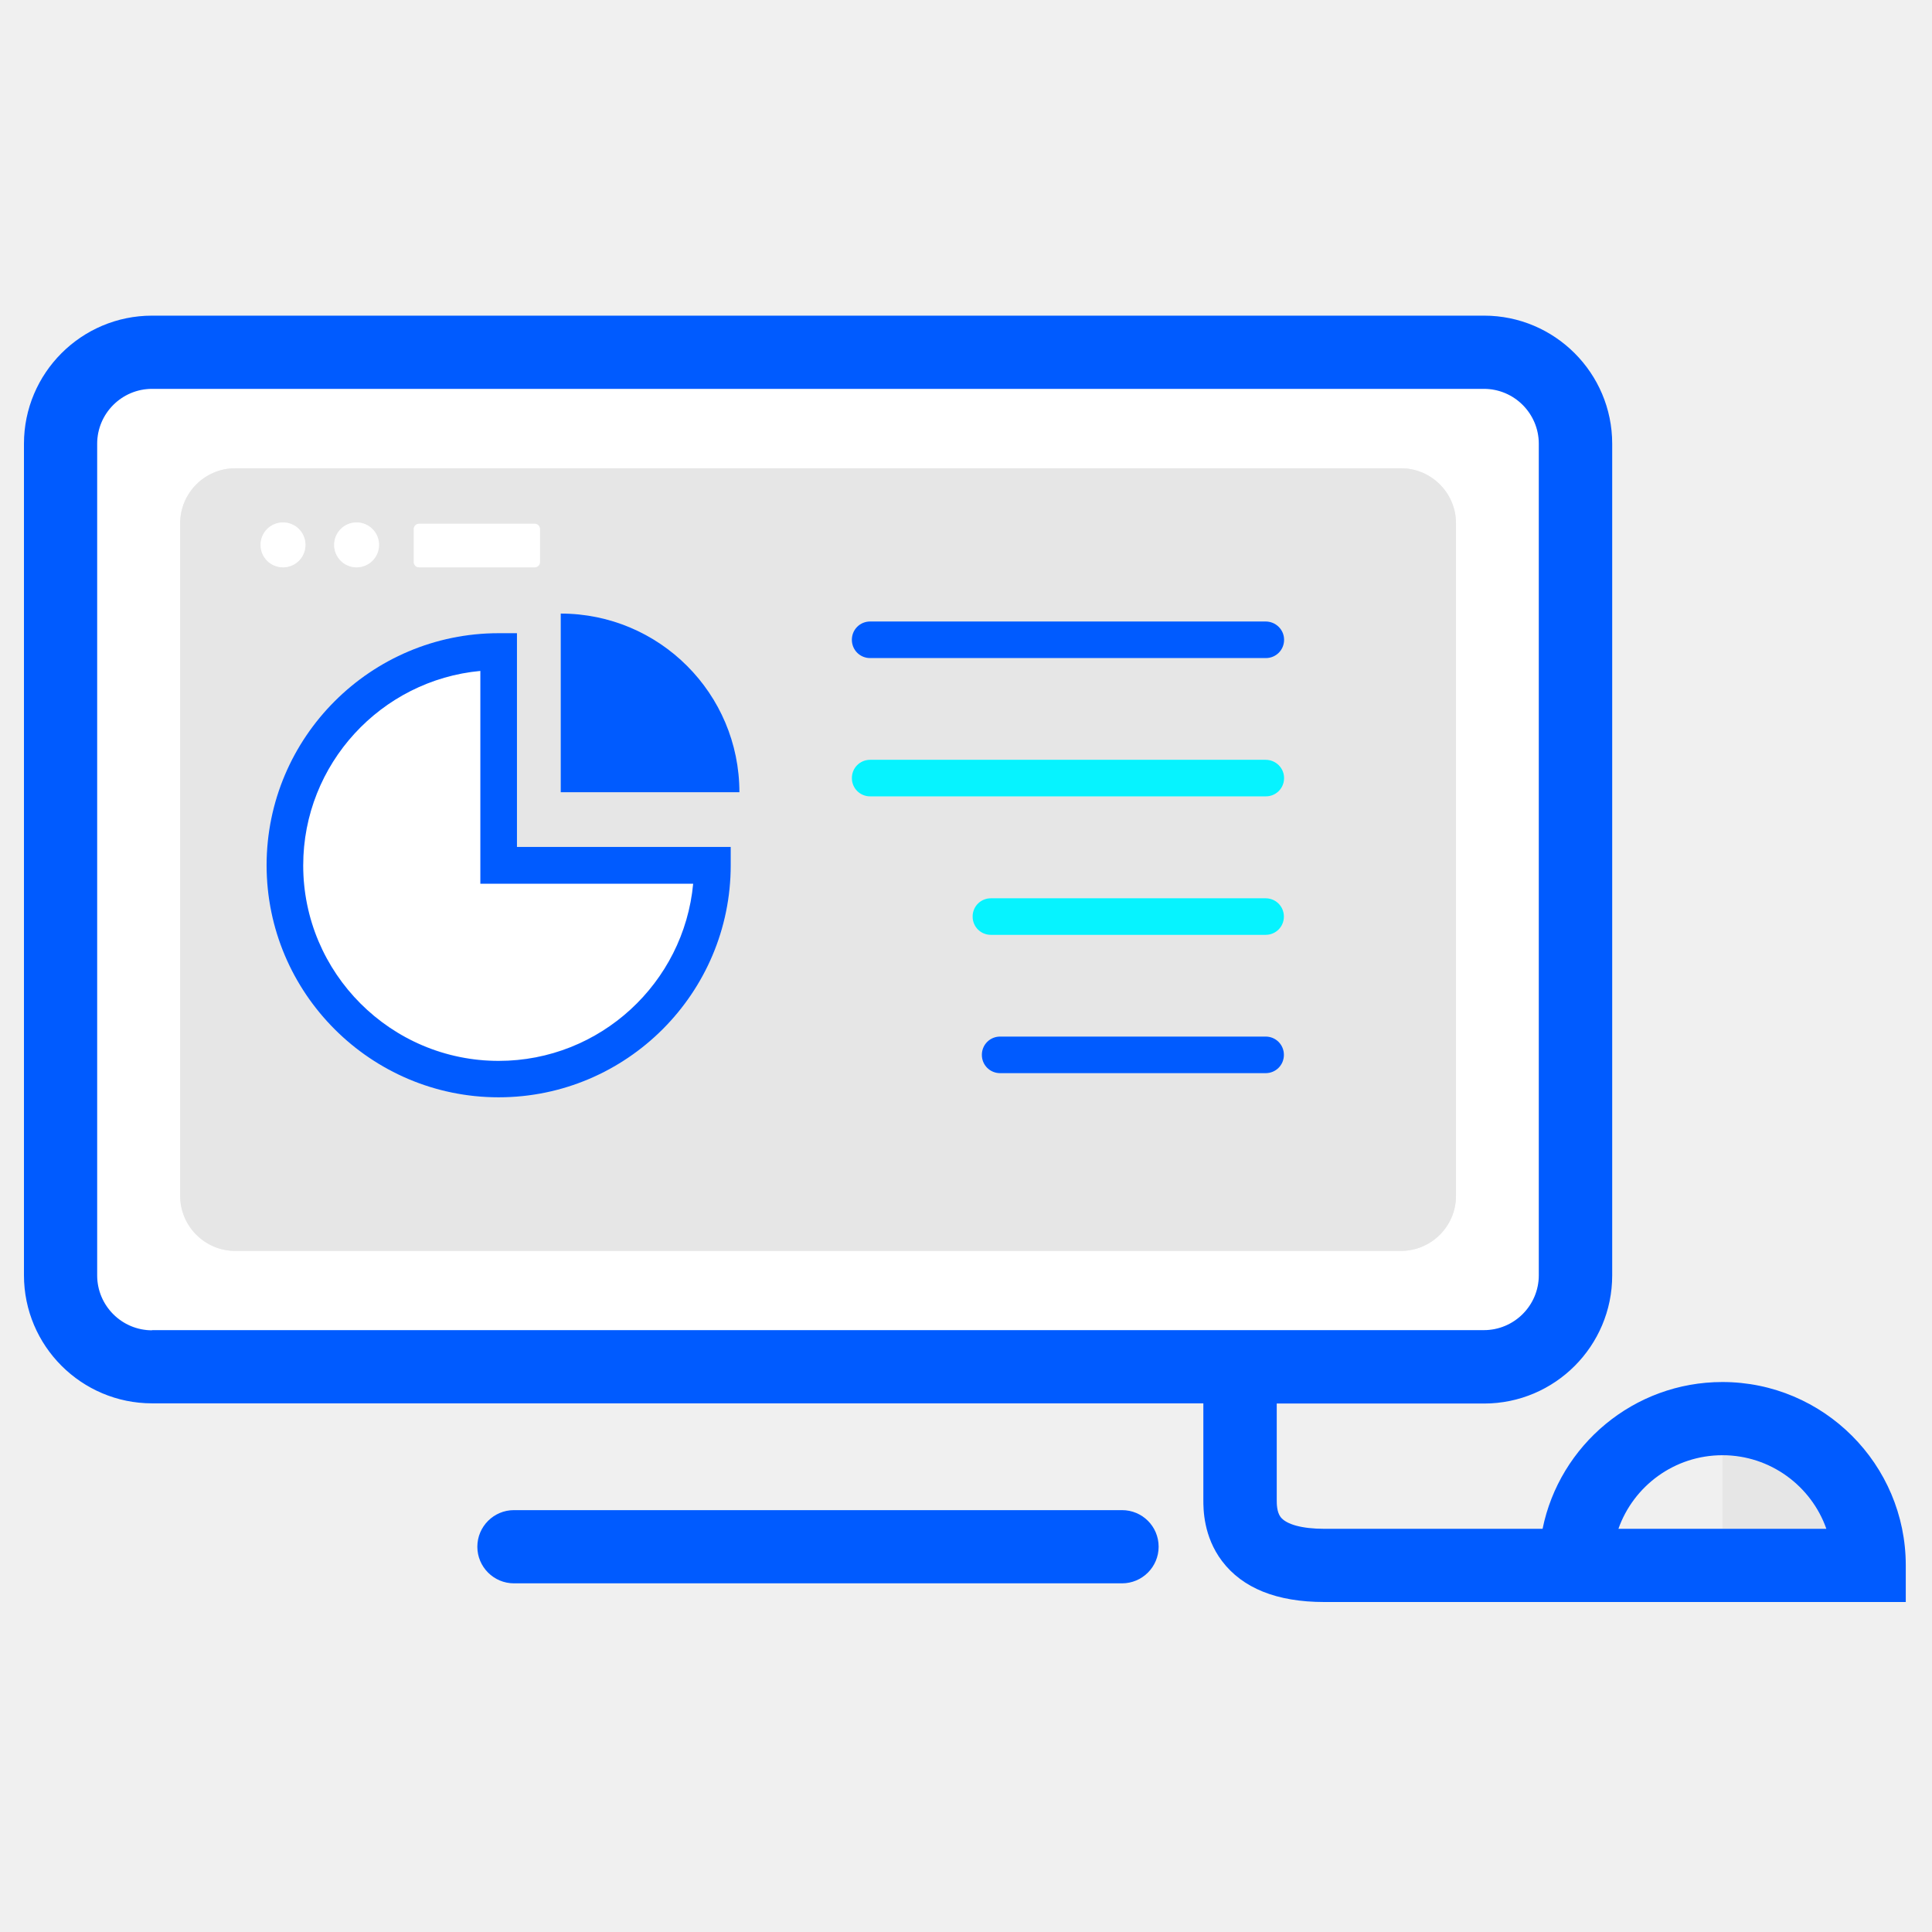
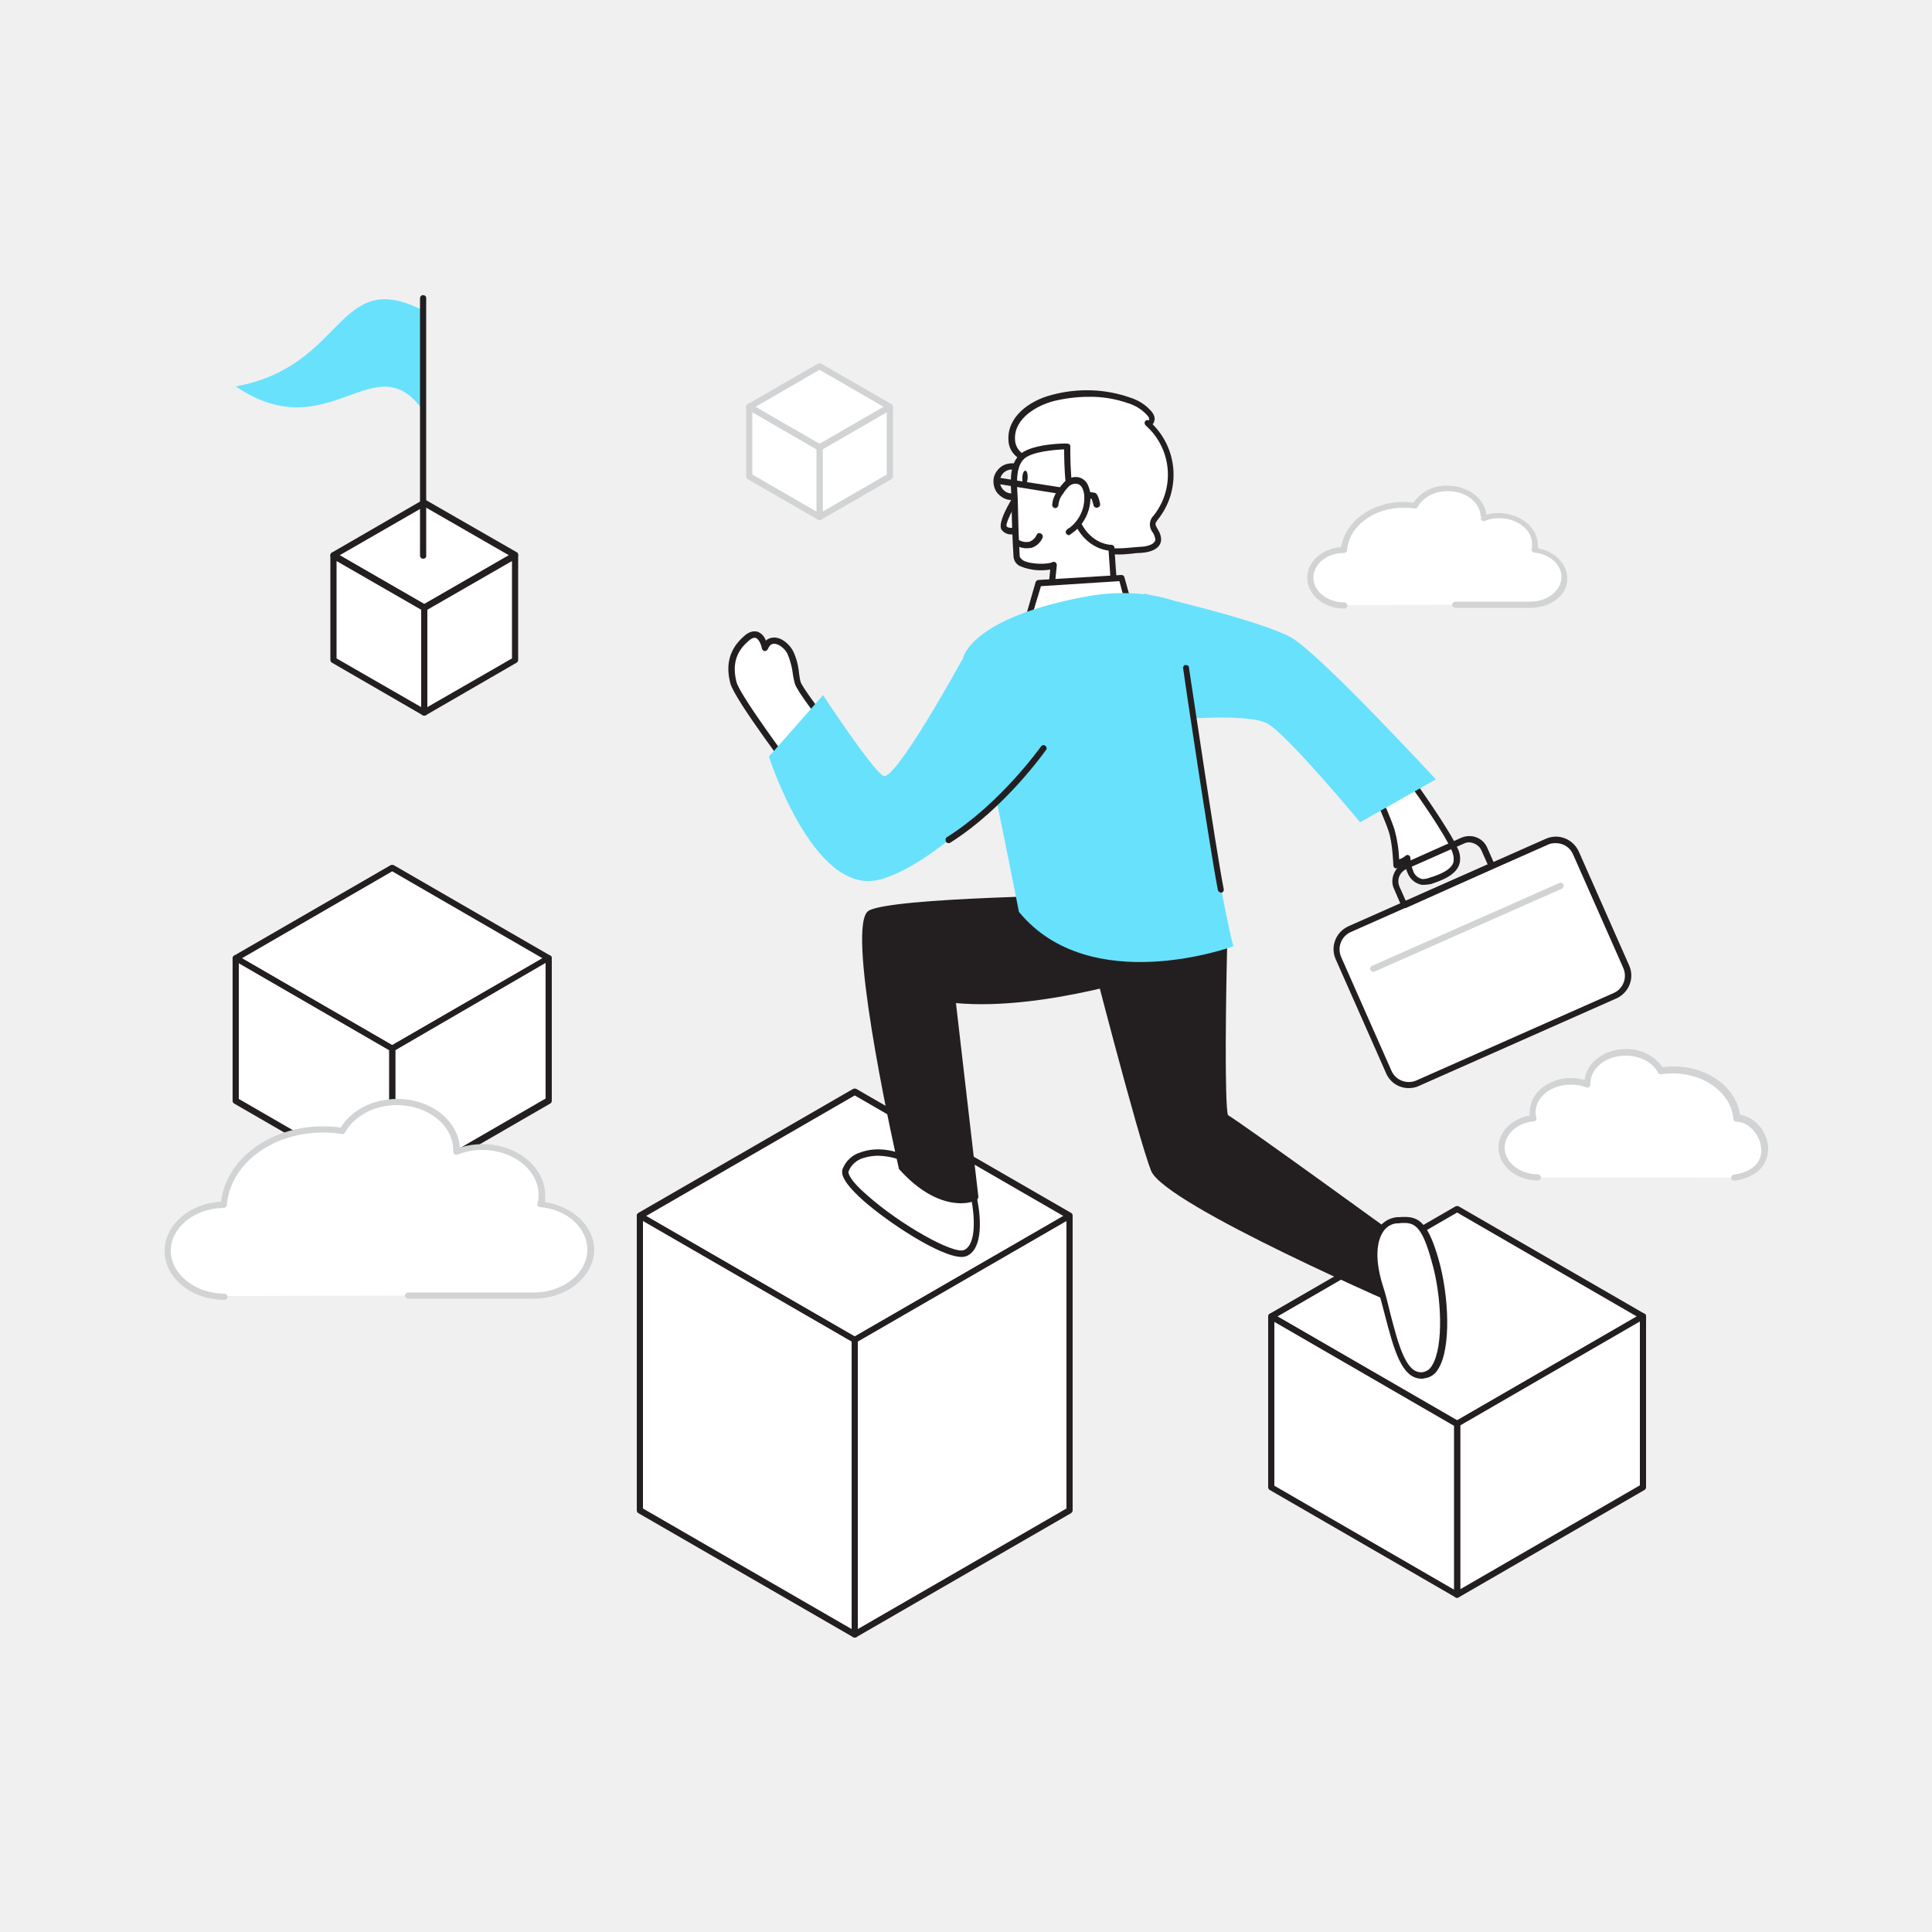
- <svg xmlns="http://www.w3.org/2000/svg" width="800px" height="800px" viewBox="0 0 1024 1024" class="icon" version="1.1">
-   <path d="M594.7 800.4H272.4c-10.7 0-19.4 8.7-19.4 19.4s8.7 19.4 19.4 19.4h322.3c10.7 0 19.4-8.7 19.4-19.4 0-10.8-8.7-19.4-19.4-19.4z" fill="#005BFF" />
-   <path d="M912.9 771.4v39H968c-8.1-22.7-29.7-39-55.1-39z" fill="#E6E6E6" />
-   <path d="M815.6 675.9V235.2c0-16.1-13.1-29.1-29.1-29.1H80.6c-16.1 0-29.1 13.1-29.1 29.1v440.7c0 16.1 13.1 29.1 29.1 29.1h705.9c16.1 0.1 29.1-13 29.1-29.1z m-43.9-42c0 16-13.1 29.1-29.1 29.1h-618c-16 0-29.1-13.1-29.1-29.1V277.3c0-16 13.1-29.1 29.1-29.1h618c16 0 29.1 13.1 29.1 29.1v356.6z" fill="#FFFFFF" />
-   <path d="M742.6 248.2h-618c-16 0-29.1 13.1-29.1 29.1v356.6c0 16 13.1 29.1 29.1 29.1h618c16 0 29.1-13.1 29.1-29.1V277.3c0-16-13.1-29.1-29.1-29.1z m-523.3 32.2c0-1.6 1.3-2.8 2.8-2.8h61.3c1.6 0 2.8 1.3 2.8 2.8v17.5c0 1.6-1.3 2.8-2.8 2.8h-61.3c-1.6 0-2.8-1.3-2.8-2.8v-17.5z m-30.3-3.5c6.6 0 11.9 5.3 11.9 11.9s-5.3 11.9-11.9 11.9c-6.6 0-11.9-5.3-11.9-11.9s5.4-11.9 11.9-11.9z m-39 0c6.6 0 11.9 5.3 11.9 11.9s-5.3 11.9-11.9 11.9c-6.6 0-11.9-5.3-11.9-11.9s5.3-11.9 11.9-11.9z m237.3 181.7c0 67.8-55.2 123-123 123s-123-55.2-123-123 55.2-123 123-123h9.7v113.3h113.3v9.7z m-90.1-38.7v-94.7c52.3 0 94.7 42.4 94.7 94.7h-94.7z m373.6 148.9H530.1c-5.4 0-9.7-4.3-9.7-9.7 0-5.4 4.3-9.7 9.7-9.7h140.7c5.4 0 9.7 4.3 9.7 9.7 0 5.3-4.3 9.7-9.7 9.7z m0-73.3H525.2c-5.4 0-9.7-4.3-9.7-9.7s4.3-9.7 9.7-9.7h145.6c5.4 0 9.7 4.3 9.7 9.7s-4.3 9.7-9.7 9.7z m0-73.4H461.2c-5.4 0-9.7-4.3-9.7-9.7s4.3-9.7 9.7-9.7h209.7c5.4 0 9.7 4.3 9.7 9.7s-4.4 9.7-9.8 9.7z m0-73.3H461.2c-5.4 0-9.7-4.3-9.7-9.7s4.3-9.7 9.7-9.7h209.7c5.4 0 9.7 4.3 9.7 9.7s-4.4 9.7-9.8 9.7z" fill="#E6E6E6" />
-   <path d="M254.6 355.5c-52.6 4.9-93.9 49.3-93.9 103.1 0 57.1 46.5 103.6 103.6 103.6 53.8 0 98.2-41.3 103.1-93.9H254.6V355.5z" fill="#FFFFFF" />
-   <path d="M274 335.6h-9.7c-67.8 0-123 55.2-123 123s55.2 123 123 123 123-55.2 123-123v-9.7H274V335.6z m93.4 132.8c-4.9 52.6-49.3 93.9-103.1 93.9-57.1 0-103.6-46.5-103.6-103.6 0-53.8 41.3-98.2 93.9-103.1v112.8h112.8z" fill="#005BFF" />
-   <path d="M297.2 325.2v94.7h94.7c0-52.3-42.4-94.7-94.7-94.7z" fill="#005BFF" />
-   <path d="M150 288.8m-11.9 0a11.9 11.9 0 1 0 23.8 0 11.9 11.9 0 1 0-23.8 0Z" fill="#FFFFFF" />
-   <path d="M189 288.8m-11.9 0a11.9 11.9 0 1 0 23.8 0 11.9 11.9 0 1 0-23.8 0Z" fill="#FFFFFF" />
-   <path d="M222.1 300.7h61.3c1.6 0 2.8-1.3 2.8-2.8v-17.5c0-1.6-1.3-2.8-2.8-2.8h-61.3c-1.6 0-2.8 1.3-2.8 2.8v17.5c0 1.6 1.3 2.8 2.8 2.8z" fill="#FFFFFF" />
-   <path d="M912.9 732.5c-47 0-86.3 33.5-95.3 77.8H701.9c-11.7 0-20.2-2.3-23.2-6.3-2-2.7-2-7-2-9v-51.1h109.9c37.5 0 67.9-30.5 67.9-67.9V235.2c0-37.5-30.5-67.9-67.9-67.9h-706c-37.5 0-67.9 30.5-67.9 67.9v440.7c0 37.5 30.5 67.9 67.9 67.9h557.2V795c0 4.8 0 19.3 9.9 32.4 10.9 14.4 29.1 21.7 54.2 21.7h308.2v-19.4c0-53.6-43.6-97.2-97.2-97.2zM80.6 705.1c-16.1 0-29.1-13.1-29.1-29.1V235.2c0-16.1 13.1-29.1 29.1-29.1h705.9c16.1 0 29.1 13.1 29.1 29.1v440.7c0 16.1-13.1 29.1-29.1 29.1H80.6z m832.3 105.2h-55.1c8-22.7 29.7-39 55.1-39s47.1 16.3 55.1 39h-55.1z" fill="#005BFF" />
-   <path d="M670.8 329.4H461.2c-5.4 0-9.7 4.3-9.7 9.7s4.3 9.7 9.7 9.7h209.7c5.4 0 9.7-4.3 9.7-9.7s-4.4-9.7-9.8-9.7z" fill="#005BFF" />
-   <path d="M670.8 402.7H461.2c-5.4 0-9.7 4.3-9.7 9.7s4.3 9.7 9.7 9.7h209.7c5.4 0 9.7-4.3 9.7-9.7s-4.4-9.7-9.8-9.7zM670.8 476.1H525.2c-5.4 0-9.7 4.3-9.7 9.7s4.3 9.7 9.7 9.7h145.6c5.4 0 9.7-4.3 9.7-9.7s-4.3-9.7-9.7-9.7z" fill="#06F3FF" />
-   <path d="M670.8 549.4H530.1c-5.4 0-9.7 4.3-9.7 9.7 0 5.4 4.3 9.7 9.7 9.7h140.7c5.4 0 9.7-4.3 9.7-9.7 0-5.4-4.3-9.7-9.7-9.7z" fill="#005BFF" />
+ <svg xmlns="http://www.w3.org/2000/svg" version="1.1" id="Layer_1" x="0px" y="0px" viewBox="0 0 500 500" style="width: 161px;" xml:space="preserve" data-imageid="career-3-92" imageName="Career 3" class="illustrations_image">
+   <style type="text/css">
+ 	.st0_career-3-92{fill:#FFFFFF;}
+ 	.st1_career-3-92{fill:#D1D3D4;}
+ 	.st2_career-3-92{fill:#231F20;}
+ 	.st3_career-3-92{fill:#68E1FD;}
+ </style>
+   <g id="Cloud_BG_career-3-92">
+     <path class="st0_career-3-92" d="M376.6,156.5h19.5c4.9,0,8.8-3.2,8.8-7.2c0-3.7-3.4-6.7-7.8-7.1c0.1-0.5,0.2-1,0.2-1.5c0-4.2-4.1-7.5-9.3-7.5   c-1.4,0-2.7,0.3-4,0.8c0-0.1,0-0.2,0-0.3c0-4.1-4.2-7.5-9.3-7.5c-3.8,0-7.1,1.9-8.5,4.5c-1-0.2-2-0.3-3.1-0.2   c-8.2,0-14.9,5.2-15.4,11.7c-4.8,0.1-8.7,3.2-8.7,7.2s4,7.2,8.8,7.2" />
+     <path class="st1_career-3-92" d="M396.1,157.3h-19.5c-0.4,0-0.8-0.4-0.8-0.8s0.4-0.8,0.8-0.8l0,0h19.5c4.4,0,8-2.9,8-6.4c0-3.2-3-5.9-7-6.3   c-0.2,0-0.4-0.2-0.6-0.3c-0.1-0.2-0.2-0.4-0.1-0.6c0.1-0.4,0.1-0.8,0.1-1.3c0-3.7-3.8-6.7-8.5-6.7c-1.3,0-2.5,0.2-3.7,0.7   c-0.2,0.1-0.5,0.1-0.8-0.1c-0.2-0.2-0.3-0.4-0.3-0.7l0.7-0.2l0,0h-0.7c0-3.7-3.8-6.7-8.5-6.7c-3.4,0-6.5,1.6-7.8,4.1   c-0.2,0.3-0.5,0.5-0.8,0.4c-1-0.2-2-0.2-2.9-0.2c-7.7,0-14.1,4.8-14.6,11c0,0.4-0.4,0.7-0.8,0.7c-4.4,0-7.9,2.9-7.9,6.4   s3.6,6.4,8,6.4c0.4,0,0.8,0.4,0.8,0.8s-0.4,0.8-0.8,0.8c-5.3,0-9.6-3.6-9.6-8c0-4.1,3.9-7.6,8.8-7.9c1-6.6,7.9-11.7,16.1-11.7   c0.9,0,1.8,0.1,2.6,0.2c2-2.9,5.4-4.6,8.9-4.4c5.2,0,9.5,3.3,10,7.5c1.1-0.3,2.1-0.5,3.2-0.4c5.5,0,10.1,3.7,10.1,8.3   c0,0.3,0,0.5,0,0.8c4.4,0.8,7.6,4,7.6,7.8C405.8,153.8,401.5,157.3,396.1,157.3z" />
+     <path class="st0_career-3-92" d="M448.8,304.8c12.8-1.9,7.6-15.3,0.6-15.3c-0.5-7-7.7-12.5-16.4-12.5c-1.1,0-2.2,0.1-3.3,0.3   c-1.5-2.8-5-4.8-9.1-4.8c-5.5,0-9.9,3.6-9.9,8c0,0.1,0,0.2,0,0.3c-1.4-0.5-2.8-0.8-4.3-0.8c-5.5,0-9.9,3.6-9.9,8   c0,0.5,0.1,1,0.2,1.5c-4.7,0.5-8.3,3.7-8.3,7.6c0,4.2,4.2,7.6,9.4,7.6" />
+     <path class="st1_career-3-92" d="M448.8,305.6c-0.4,0-0.8-0.4-0.8-0.8c0-0.4,0.3-0.7,0.7-0.8c4.8-0.7,7.4-3.2,7.1-6.8s-3.3-6.9-6.4-6.9   c-0.4,0-0.8-0.3-0.8-0.7c-0.5-6.6-7.4-11.8-15.6-11.8c-1.1,0-2.1,0.1-3.1,0.2c-0.3,0.1-0.7-0.1-0.8-0.4c-1.4-2.7-4.7-4.4-8.4-4.4   c-5,0-9.1,3.2-9.1,7.2c0,0,0,0.2,0,0.2c0,0.3-0.1,0.5-0.3,0.7c-0.2,0.2-0.5,0.2-0.8,0.1c-1.3-0.5-2.6-0.7-4-0.7   c-5,0-9.1,3.2-9.1,7.2c0,0.5,0.1,0.9,0.2,1.4c0.1,0.2,0,0.5-0.1,0.6c-0.1,0.2-0.3,0.3-0.6,0.3c-4.3,0.4-7.5,3.4-7.5,6.8   c0,3.8,3.9,6.9,8.6,6.9c0.4,0,0.8,0.4,0.8,0.8c0,0.4-0.4,0.8-0.8,0.8c-5.6,0-10.2-3.8-10.2-8.5c0-4,3.4-7.5,8.1-8.3   c0-0.3-0.1-0.6,0-0.9c0-4.9,4.8-8.8,10.7-8.8c1.2,0,2.4,0.2,3.5,0.5c0.5-4.5,5.1-8,10.7-8c3.8-0.1,7.3,1.7,9.5,4.7   c0.9-0.1,1.9-0.2,2.9-0.2c8.8,0,16.2,5.5,17.1,12.5c3.7,0.5,7,4.2,7.3,8.3C457.7,301.6,454.6,304.7,448.8,305.6L448.8,305.6z" />
+   </g>
+   <g id="Box_2_career-3-92">
+     <polygon class="st0_career-3-92" points="221.2,346.8 165.6,314.7 221.2,282.6 276.8,314.7 &#09;" />
+     <path class="st2_career-3-92" d="M221.2,347.5c-0.1,0-0.3,0-0.4-0.1l-55.6-32.1c-0.4-0.2-0.5-0.7-0.3-1.1c0.1-0.1,0.2-0.2,0.3-0.3l55.6-32.1   c0.2-0.1,0.6-0.1,0.8,0l55.6,32.1c0.2,0.1,0.4,0.4,0.4,0.7c0,0.3-0.2,0.6-0.4,0.7l-55.6,32.1C221.5,347.5,221.3,347.6,221.2,347.5z    M167.2,314.7l54,31.2l54-31.2l-54-31.2L167.2,314.7z" />
+     <polygon class="st0_career-3-92" points="276.8,390.9 221.2,423 221.2,346.8 276.8,314.7 &#09;" />
+     <path class="st2_career-3-92" d="M221.2,423.8c-0.1,0-0.3,0-0.4-0.1c-0.2-0.1-0.4-0.4-0.4-0.7v-76.2c0-0.3,0.2-0.5,0.4-0.7l55.6-32.1   c0.2-0.1,0.6-0.1,0.8,0c0.2,0.1,0.4,0.4,0.4,0.7v76.2c0,0.3-0.2,0.5-0.4,0.7l-55.6,32.1C221.5,423.8,221.3,423.8,221.2,423.8z    M222,347.2v74.4l54-31.2V316L222,347.2z M276.8,390.9L276.8,390.9z" />
+     <polygon class="st0_career-3-92" points="221.2,423 165.6,390.9 165.6,314.7 221.2,346.8 &#09;" />
+     <path class="st2_career-3-92" d="M221.2,423.8c-0.1,0-0.3,0-0.4-0.1l-55.6-32.1c-0.2-0.1-0.4-0.4-0.4-0.7v-76.2c0-0.3,0.2-0.6,0.4-0.7   c0.2-0.1,0.6-0.1,0.8,0l55.6,32.1c0.2,0.1,0.4,0.4,0.4,0.7V423c0,0.3-0.2,0.6-0.4,0.7C221.5,423.8,221.3,423.8,221.2,423.8z    M166.4,390.4l54,31.2v-74.4l-54-31.2V390.4z" />
+   </g>
+   <g id="Box_1_career-3-92">
+     <polygon class="st0_career-3-92" points="377.1,368.5 329,340.7 377.1,312.9 425.2,340.7 &#09;" />
+     <path class="st2_career-3-92" d="M377.1,369.3c-0.1,0-0.3,0-0.4-0.1l-48.1-27.8c-0.2-0.1-0.4-0.4-0.4-0.7c0-0.3,0.2-0.6,0.4-0.7l48.1-27.8   c0.2-0.1,0.6-0.1,0.8,0l48.1,27.8c0.2,0.1,0.4,0.4,0.4,0.7c0,0.3-0.2,0.5-0.4,0.7l-48.1,27.8C377.4,369.2,377.2,369.3,377.1,369.3z    M330.6,340.7l46.5,26.9l46.5-26.9l-46.5-26.9L330.6,340.7z" />
+     <polygon class="st0_career-3-92" points="425.2,384.9 377.1,412.7 377.1,368.5 425.2,340.7 &#09;" />
+     <path class="st2_career-3-92" d="M377.1,413.5c-0.1,0-0.3,0-0.4-0.1c-0.2-0.1-0.4-0.4-0.4-0.7v-44.2c0-0.3,0.2-0.5,0.4-0.7l48.1-27.8   c0.4-0.2,0.9-0.1,1.1,0.3c0.1,0.1,0.1,0.3,0.1,0.4v44.2c0,0.3-0.2,0.6-0.4,0.7l-48.1,27.8C377.4,413.4,377.2,413.5,377.1,413.5z    M377.9,368.9v42.4l46.5-26.9v-42.4L377.9,368.9z M425.2,384.9L425.2,384.9z" />
+     <polygon class="st0_career-3-92" points="377.1,412.7 329,384.9 329,340.7 377.1,368.5 &#09;" />
+     <path class="st2_career-3-92" d="M377.1,413.5c-0.1,0-0.3,0-0.4-0.1l-48.1-27.8c-0.2-0.1-0.4-0.4-0.4-0.7v-44.2c0-0.4,0.4-0.8,0.8-0.8   c0.1,0,0.3,0,0.4,0.1l48.1,27.8c0.2,0.1,0.4,0.4,0.4,0.7v44.2c0,0.3-0.2,0.6-0.4,0.7C377.4,413.4,377.2,413.5,377.1,413.5z    M329.8,384.5l46.5,26.9v-42.4l-46.5-26.9V384.5z" />
+   </g>
+   <g id="Box_3_career-3-92">
+     <polygon class="st0_career-3-92" points="101.5,271.4 61,248 101.5,224.6 142,248 &#09;" />
+     <path class="st2_career-3-92" d="M101.5,272.2c-0.1,0-0.3,0-0.4-0.1l-40.5-23.4c-0.2-0.1-0.4-0.4-0.4-0.7c0-0.3,0.2-0.5,0.4-0.7l40.5-23.4   c0.2-0.1,0.6-0.1,0.8,0l40.5,23.4c0.4,0.2,0.5,0.7,0.3,1.1c-0.1,0.1-0.2,0.2-0.3,0.3l-40.5,23.4   C101.8,272.1,101.6,272.2,101.5,272.2z M62.6,248l38.9,22.5l38.9-22.5l-38.9-22.5L62.6,248z" />
+     <polygon class="st0_career-3-92" points="142,284.9 101.5,308.3 101.5,271.4 142,248 &#09;" />
+     <path class="st2_career-3-92" d="M101.5,309.1c-0.4,0-0.8-0.4-0.8-0.8v-36.9c0-0.3,0.2-0.6,0.4-0.7l40.5-23.4c0.4-0.2,0.9-0.1,1.1,0.3   c0.1,0.1,0.1,0.3,0.1,0.4v36.9c0,0.3-0.2,0.6-0.4,0.7L101.9,309C101.8,309.1,101.6,309.1,101.5,309.1z M102.3,271.8v35l38.9-22.5   v-35.1L102.3,271.8z M142,284.8L142,284.8z" />
+     <polygon class="st0_career-3-92" points="101.5,308.3 61,284.9 61,248 101.5,271.4 &#09;" />
+     <path class="st2_career-3-92" d="M101.5,309.1c-0.1,0-0.3,0-0.4-0.1l-40.5-23.4c-0.2-0.1-0.4-0.4-0.4-0.7V248c0-0.3,0.2-0.6,0.4-0.7   c0.2-0.1,0.6-0.1,0.8,0l40.5,23.4c0.2,0.1,0.4,0.4,0.4,0.7v36.9C102.3,308.7,101.9,309.1,101.5,309.1L101.5,309.1z M61.8,284.4   l38.9,22.5v-35.1l-38.9-22.5V284.4z" />
+   </g>
+   <g id="Cloud_career-3-92">
+     <path class="st0_career-3-92" d="M105.6,335.3h32.5c8.1,0,14.7-5.3,14.7-11.9c0-6.1-5.6-11.1-12.9-11.8c0.2-0.8,0.3-1.6,0.3-2.4   c0-6.9-6.9-12.5-15.4-12.5c-2.3,0-4.5,0.4-6.7,1.2c0-0.1,0-0.3,0-0.4c0-6.9-6.9-12.5-15.4-12.5c-6.3,0-11.8,3.1-14.2,7.5   c-1.7-0.3-3.4-0.4-5.1-0.4c-13.6,0-24.8,8.6-25.6,19.5c-8,0.1-14.5,5.4-14.5,11.9s6.6,11.9,14.7,11.9" />
+     <path class="st1_career-3-92" d="M138.1,336.1h-32.5c-0.4,0-0.8-0.4-0.8-0.8c0-0.4,0.4-0.8,0.8-0.8l0,0h32.5c7.7,0,13.9-5,13.9-11.1   c0-5.6-5.2-10.4-12.2-11c-0.2,0-0.4-0.1-0.6-0.3c-0.1-0.2-0.2-0.4-0.1-0.6c0.2-0.7,0.3-1.5,0.3-2.2c0-6.5-6.6-11.7-14.6-11.7   c-2.2,0-4.3,0.4-6.4,1.2c-0.4,0.2-0.9,0-1-0.4c0-0.1-0.1-0.2-0.1-0.3v-0.4c0-6.5-6.6-11.7-14.6-11.7c-5.8,0-11.1,2.8-13.4,7.1   c-0.2,0.3-0.5,0.5-0.8,0.4c-1.7-0.3-3.3-0.4-5-0.4c-13.1,0-24,8.2-24.8,18.8c0,0.4-0.4,0.7-0.8,0.7c-7.6,0.1-13.7,5.1-13.7,11.1   s6.3,11.1,13.9,11.1c0.4,0,0.8,0.4,0.8,0.8c0,0.4-0.4,0.8-0.8,0.8c-8.6,0-15.5-5.7-15.5-12.7c0-6.7,6.5-12.3,14.6-12.7   c1.3-11,12.7-19.5,26.3-19.5c1.6,0,3.1,0.1,4.7,0.3c2.7-4.5,8.4-7.4,14.6-7.4c8.7,0,15.8,5.6,16.2,12.6c1.9-0.6,3.9-0.9,5.9-0.9   c8.9,0,16.2,6,16.2,13.3c0,0.6,0,1.2-0.1,1.7c7.3,1.1,12.8,6.3,12.8,12.5C153.6,330.4,146.7,336.1,138.1,336.1z" />
+   </g>
+   <g id="Box_4_career-3-92">
+     <polygon class="st0_career-3-92" points="109.8,157.3 133.3,143.7 109.8,130.2 86.3,143.7 &#09;" />
+     <path class="st2_career-3-92" d="M109.8,158.1c-0.1,0-0.3,0-0.4-0.1l-23.5-13.6c-0.4-0.2-0.5-0.7-0.3-1.1c0.1-0.1,0.2-0.2,0.3-0.3l23.5-13.6   c0.2-0.1,0.6-0.1,0.8,0l23.5,13.5c0.4,0.2,0.5,0.7,0.3,1.1c-0.1,0.1-0.2,0.2-0.3,0.3L110.2,158C110.1,158.1,110,158.1,109.8,158.1z    M87.9,143.7l21.9,12.6l21.9-12.6l-21.9-12.6L87.9,143.7z" />
+     <polygon class="st0_career-3-92" points="86.3,170.9 109.8,184.4 109.8,157.3 86.3,143.7 &#09;" />
+     <path class="st2_career-3-92" d="M109.8,185.2c-0.1,0-0.3,0-0.4-0.1l-23.5-13.6c-0.2-0.1-0.4-0.4-0.4-0.7v-27.1c0-0.3,0.2-0.6,0.4-0.7   c0.2-0.1,0.6-0.1,0.8,0l23.5,13.6c0.2,0.1,0.4,0.4,0.4,0.7v27.1c0,0.3-0.2,0.5-0.4,0.7C110.1,185.2,110,185.2,109.8,185.2z    M87.1,170.4L109,183v-25.2l-21.9-12.6V170.4z" />
+     <polygon class="st0_career-3-92" points="109.8,184.4 133.3,170.9 133.3,143.7 109.8,157.3 &#09;" />
+     <path class="st2_career-3-92" d="M109.8,185.2c-0.1,0-0.3,0-0.4-0.1c-0.2-0.1-0.4-0.4-0.4-0.7v-27.1c0-0.3,0.2-0.6,0.4-0.7l23.5-13.6   c0.2-0.1,0.6-0.1,0.8,0c0.2,0.1,0.4,0.4,0.4,0.7v27.1c0,0.3-0.2,0.6-0.4,0.7l-23.5,13.6C110.1,185.2,110,185.2,109.8,185.2z    M110.6,157.8V183l21.9-12.6v-25.2L110.6,157.8z" />
+   </g>
+   <g id="Flag_career-3-92">
+     <path class="st3_career-3-92 targetColor" d="M61,100c24.3,16.5,36-11.7,48.6,6.4v-26C87,68.8,89.7,94.8,61,100z" style="fill: rgb(104, 225, 253);" />
+     <path class="st2_career-3-92" d="M109.5,144.6c-0.5,0-0.8-0.4-0.8-0.8l0,0V77.1c0.1-0.5,0.5-0.8,0.9-0.7c0.4,0,0.7,0.3,0.7,0.7v66.7   C110.4,144.2,110,144.6,109.5,144.6z" />
+   </g>
+   <g id="Box_5_career-3-92">
+     <polygon class="st0_career-3-92" points="212.1,115.8 193.9,105.3 212.1,94.8 230.3,105.3 &#09;" />
+     <path class="st1_career-3-92" d="M212.1,116.7c-0.1,0-0.3,0-0.4-0.1L193.5,106c-0.2-0.1-0.4-0.4-0.4-0.7c0-0.3,0.2-0.6,0.4-0.7l18.2-10.5   c0.2-0.1,0.6-0.1,0.8,0l18.2,10.5c0.2,0.1,0.4,0.4,0.4,0.7c0,0.3-0.2,0.5-0.4,0.7l-18.2,10.5C212.4,116.6,212.2,116.6,212.1,116.7z    M195.5,105.3l16.6,9.6l16.6-9.6l-16.6-9.6L195.5,105.3z" />
+     <polygon class="st0_career-3-92" points="230.3,123.3 212.1,133.8 212.1,115.8 230.3,105.3 &#09;" />
+     <path class="st1_career-3-92" d="M212.1,134.6c-0.1,0-0.3,0-0.4-0.1c-0.2-0.1-0.4-0.4-0.4-0.7v-18c0-0.3,0.2-0.6,0.4-0.7l18.2-10.5   c0.2-0.1,0.6-0.1,0.8,0c0.2,0.1,0.4,0.4,0.4,0.7v18c0,0.3-0.2,0.5-0.4,0.7l-18.2,10.5C212.4,134.6,212.2,134.6,212.1,134.6z    M212.9,116.3v16.1l16.6-9.6v-16.1L212.9,116.3z M230.3,123.3L230.3,123.3z" />
+     <polygon class="st0_career-3-92" points="212.1,133.8 193.9,123.3 193.9,105.3 212.1,115.8 &#09;" />
+     <path class="st1_career-3-92" d="M212.1,134.6c-0.1,0-0.3,0-0.4-0.1L193.5,124c-0.2-0.1-0.4-0.4-0.4-0.7v-18c0-0.4,0.4-0.8,0.8-0.8   c0.1,0,0.3,0,0.4,0.1l18.2,10.5c0.2,0.1,0.4,0.4,0.4,0.7v18c0,0.3-0.2,0.5-0.4,0.7C212.4,134.6,212.2,134.6,212.1,134.6z    M194.7,122.8l16.6,9.6v-16.1l-16.6-9.6V122.8z" />
+   </g>
+   <g id="Character_career-3-92">
+     <path class="st2_career-3-92" d="M261.9,129.4h-0.2c-1.3,0-2.4-0.6-3.3-1.5c-0.9-0.9-1.3-2.1-1.3-3.4c0-1.3,0.6-2.4,1.5-3.3   c0.9-0.9,2.1-1.3,3.4-1.3c1.3,0,2.4,0.6,3.3,1.5c0.9,0.9,1.3,2.1,1.3,3.4C266.6,127.4,264.5,129.4,261.9,129.4z M261.9,121.5   c-1.7,0-3.1,1.3-3.1,3l0,0c-0.1,1.7,1.3,3.2,3,3.2c1.7,0.1,3.2-1.3,3.2-3c0.1-1.7-1.3-3.2-3-3.2H261.9z M258,124.5L258,124.5z" />
+     <path class="st0_career-3-92" d="M289.6,142.7c1.8,0,3.5-0.3,5.6-0.4c1.9-0.1,4.4-0.7,4.5-2.6c0.1-1.6-1.8-3-1.4-4.6c0.2-0.4,0.4-0.8,0.7-1.1   c5.9-7.4,5-18.2-2.2-24.4c0.5,0.1,1.1-0.2,1.2-0.8c0,0,0-0.1,0-0.1c0-0.6-0.2-1.1-0.6-1.6c-1.4-1.6-3.2-2.8-5.2-3.4   c-6.4-2.2-13.3-2.4-19.9-0.7c-5,1.3-11.1,5-10.6,11c0.2,2.2,1.8,4.3,3.9,4.5c0.9,6.4,4.1,10.9,8.2,15.7c2.7,3.3,6.2,5.8,10.2,7.4   C285.8,142.3,287.7,142.7,289.6,142.7z" />
+     <path class="st2_career-3-92" d="M289.4,143.5c-1.9,0-3.8-0.3-5.6-1c-4.1-1.6-7.7-4.3-10.5-7.7c-3.6-4.2-7.2-8.9-8.3-15.6   c-2.3-0.7-3.9-2.8-4-5.1c-0.5-6.1,5.3-10.4,11.2-11.9c6.7-1.8,13.8-1.6,20.3,0.7c2.2,0.7,4.1,1.9,5.6,3.7c0.5,0.6,0.8,1.4,0.7,2.1   c-0.1,0.4-0.2,0.8-0.5,1.1c6.7,6.7,7.2,17.3,1.4,24.6c-0.2,0.3-0.4,0.5-0.6,0.9c-0.2,0.5,0.2,1.1,0.6,1.8c0.5,0.8,0.8,1.7,0.8,2.6   c-0.1,2-2.1,3.2-5.3,3.4c-0.9,0-1.7,0.1-2.4,0.2c-1.1,0.1-2.1,0.2-3.2,0.2L289.4,143.5L289.4,143.5z M289.6,142.7L289.6,142.7z    M281.6,102.7c-3,0-6,0.4-8.9,1.1c-3.9,1-10.5,4.3-10,10.2c0.1,1.7,1.4,3.6,3.2,3.8c0.4,0,0.7,0.3,0.7,0.7c0.8,5.9,3.5,10.1,8,15.3   c2.6,3.2,6,5.7,9.9,7.2c1.6,0.6,3.3,1,5.1,0.9h0.1c1,0,2-0.1,3.1-0.2c0.8-0.1,1.6-0.1,2.5-0.2c0.6,0,3.6-0.3,3.7-1.9   c-0.1-0.6-0.3-1.2-0.6-1.7c-1.1-1.3-1.1-3.2,0.1-4.4c5.7-7.1,4.8-17.4-2-23.4c-0.3-0.3-0.4-0.8-0.1-1.1c0.2-0.3,0.6-0.4,0.9-0.2   c0,0,0.1-0.1,0.1-0.2c0-0.4-0.1-0.7-0.4-1c-1.3-1.5-3-2.6-4.9-3.2C288.7,103.2,285.1,102.6,281.6,102.7L281.6,102.7z" />
+     <path class="st0_career-3-92" d="M263.7,127.8c0,0-4.8,7.4-3.8,8.9s4.4,0.5,4.4,0.5" />
+     <path class="st2_career-3-92" d="M262,138.3c-1.1,0.1-2.1-0.3-2.8-1.2c-1.1-1.7,1.9-6.9,3.8-9.8c0.2-0.4,0.7-0.5,1.1-0.2   c0.4,0.2,0.5,0.7,0.2,1.1l0,0c-2.3,3.5-4.1,7.3-3.8,8c0.5,0.7,2.6,0.4,3.5,0.1c0.4-0.1,0.9,0.2,1,0.6c0.1,0.4-0.1,0.8-0.5,0.9   C263.7,138.1,262.8,138.3,262,138.3z" />
+     <path class="st0_career-3-92" d="M264.7,118c-3.1,2.5-2.2,7.9-2.1,11.4c0.1,4.9,0.2,9.8,0.5,14.6c0.2,3.1,8.2,3.1,9.6,2.2l-1.2,12.2l16.8-6.4   l-0.7-10.1c0,0-5.5,0.1-8.6-6.2s-2.8-20-2.8-20S267.7,115.6,264.7,118z" />
+     <path class="st2_career-3-92" d="M271.5,159.3c-0.2,0-0.3-0.1-0.5-0.2c-0.2-0.2-0.3-0.4-0.3-0.7l1.1-11c-2.5,0.4-5.2,0.2-7.6-0.8   c-1.1-0.4-1.8-1.4-1.9-2.5c-0.3-4.9-0.5-9.8-0.5-14.7c0-0.6,0-1.2-0.1-1.9c-0.2-3.4-0.4-7.7,2.5-10.1l0,0c3.2-2.6,11.7-2.7,12-2.6   c0.2,0,0.4,0.1,0.6,0.2c0.2,0.2,0.2,0.4,0.2,0.6c0,0.1-0.3,13.6,2.7,19.6c2.9,5.8,7.8,5.8,7.9,5.8l0,0c0.4,0,0.8,0.3,0.8,0.7   l0.7,10.1c0,0.3-0.2,0.7-0.5,0.8l-16.8,6.5C271.7,159.3,271.6,159.3,271.5,159.3z M272.7,145.4c0.1,0,0.3,0,0.4,0.1   c0.3,0.2,0.4,0.5,0.4,0.8l-1.1,10.9l15.1-5.9l-0.6-8.8c-1.7-0.2-5.9-1.3-8.6-6.6c-2.8-5.6-2.9-16.4-2.9-19.6   c-2.7,0.1-8.1,0.6-10.2,2.3l0,0c-2.2,1.9-2.1,5.7-1.9,8.8c0,0.7,0.1,1.3,0.1,1.9c0.1,4.9,0.2,9.8,0.5,14.6c0,0.4,0.4,0.8,1,1.2   c2.3,1.1,6.6,0.9,7.4,0.4C272.4,145.5,272.6,145.4,272.7,145.4z" />
+     <path class="st0_career-3-92" d="M263.2,140.4c0,0,3.8,2.3,5.8-1.6" />
+     <path class="st2_career-3-92" d="M265.7,141.9c-1,0-2-0.3-2.9-0.8c-0.4-0.2-0.5-0.7-0.3-1.1c0,0,0,0,0,0c0.2-0.4,0.7-0.5,1.1-0.3   c0.8,0.5,1.8,0.7,2.8,0.5c0.8-0.3,1.5-0.9,1.9-1.8c0.2-0.4,0.7-0.6,1.1-0.3c0.4,0.2,0.6,0.7,0.4,1.1c-0.5,1.2-1.6,2.2-2.9,2.6   C266.5,141.8,266.1,141.9,265.7,141.9z" />
+     <path class="st2_career-3-92" d="M283.8,131.4c-0.4,0-0.7-0.3-0.8-0.6c-0.1-0.6-0.3-1.1-0.5-1.7c-2.7-0.4-22.2-3.5-24.5-3.9   c-0.4-0.1-0.7-0.5-0.6-0.9c0.1-0.4,0.5-0.7,0.9-0.7c8.4,1.3,24.3,3.8,24.8,3.9c0.4,0,1,0.1,1.6,2.8c0.1,0.4-0.1,0.9-0.5,1   c0,0,0,0-0.1,0C283.9,131.5,283.8,131.5,283.8,131.4z M282.8,129.2L282.8,129.2z M282.8,129.2L282.8,129.2z" />
+     <path class="st0_career-3-92" d="M273.1,130.9c0.1-1.2,0.6-2.4,1.4-3.4c0.5-0.8,1.1-1.6,1.8-2.2c0.7-0.6,1.7-0.9,2.6-0.8   c0.8,0.2,1.5,0.8,1.9,1.5c0.4,0.7,0.6,1.6,0.6,2.4c0.2,3.7-1.6,7.3-4.8,9.3l0.3-0.3" />
+     <path class="st2_career-3-92" d="M276.6,138.5c-0.4,0-0.8-0.4-0.8-0.8c0-0.2,0.1-0.4,0.2-0.5l0.3-0.3c0.1-0.1,0.3-0.2,0.5-0.3   c2.5-1.9,4-5,3.8-8.2c0-0.7-0.2-1.4-0.5-2.1c-0.3-0.6-0.8-1-1.4-1.1c-0.7-0.1-1.4,0.1-2,0.6c-0.6,0.6-1.2,1.3-1.6,2   c-0.7,0.8-1.1,1.9-1.2,2.9c0,0.4-0.4,0.8-0.8,0.8l0,0c-0.4,0-0.8-0.4-0.8-0.8c0.1-1.4,0.6-2.7,1.5-3.8c0.5-0.9,1.2-1.7,1.9-2.4   c0.9-0.8,2.1-1.2,3.3-1c1.1,0.2,2,0.9,2.5,1.9c0.4,0.9,0.7,1.8,0.7,2.8c0.2,4.1-1.8,7.9-5.2,10.1   C276.9,138.5,276.7,138.5,276.6,138.5z" />
+     <ellipse transform="matrix(4.993762e-02 -0.9988 0.9988 4.993762e-02 128.5655 382.4103)" class="st2_career-3-92" cx="265.3" cy="123.6" rx="1.8" ry="0.7" />
+     <path class="st0_career-3-92" d="M291.8,155l-1.5-5.4l-21.5,1.3l-2.3,8C275.1,160.3,283.9,158.9,291.8,155z" />
+     <path class="st2_career-3-92" d="M272.5,160.2c-2.1,0-4.2-0.2-6.2-0.5c-0.2,0-0.4-0.2-0.5-0.4c-0.1-0.2-0.1-0.4-0.1-0.6l2.3-8   c0.1-0.3,0.4-0.6,0.7-0.6l21.5-1.3c0.4,0,0.7,0.2,0.8,0.6l1.5,5.4c0.1,0.4-0.1,0.8-0.4,0.9C286,158.7,279.3,160.2,272.5,160.2z    M267.4,158.3c8,1,16.1-0.3,23.4-3.8l-1.1-4.1l-20.3,1.3L267.4,158.3z" />
+     <path class="st0_career-3-92" d="M213.5,186.9c0,0-6.6-8.5-7.2-10.3s-0.6-5.4-2-7.9s-4.9-4.6-6.5-1.1c0,0-1-5.7-4.8-2.4s-4.5,7.1-3.4,11.4   s17.8,26.1,17.8,26.1" />
+     <path class="st2_career-3-92" d="M207.5,203.5c-0.2,0-0.5-0.1-0.6-0.3c-0.7-0.9-16.8-22-17.9-26.4c-1.3-5-0.1-9,3.6-12.2   c1.2-1.1,2.4-1.4,3.5-1.1c1,0.4,1.8,1.3,2.1,2.3c0.5-0.5,1.3-0.8,2-0.8c2-0.1,4,1.6,5,3.4c0.9,1.8,1.4,3.8,1.6,5.9   c0.1,0.7,0.2,1.5,0.4,2.2c0.4,1.2,4.5,6.8,7,10c0.3,0.3,0.2,0.9-0.1,1.1c-0.4,0.3-0.9,0.2-1.1-0.1c-1.1-1.4-6.8-8.7-7.3-10.6   c-0.2-0.8-0.4-1.6-0.5-2.4c-0.2-1.8-0.7-3.6-1.4-5.3c-0.8-1.5-2.3-2.6-3.5-2.6c-0.7,0-1.2,0.5-1.6,1.4c-0.1,0.3-0.5,0.5-0.8,0.5   c-0.3,0-0.6-0.3-0.7-0.6c-0.1-0.6-0.6-2.4-1.6-2.8c-0.6-0.2-1.4,0.3-1.9,0.8c-3.3,2.8-4.2,6.2-3.1,10.6c0.9,3.4,13,19.8,17.6,25.9   c0.3,0.4,0.2,0.9-0.1,1.1C207.9,203.5,207.7,203.5,207.5,203.5z" />
+     <path class="st0_career-3-92" d="M357.1,207.6c0,0,1.9,4.2,3,7.3s1.2,9,1.2,9c0.8-0.9,2-1.1,2.9-1.9c0.1,1.3,0.4,2.6,0.9,3.8   c0.5,1.2,1.6,2.1,2.9,2.4c0.7,0,1.4-0.1,2-0.3c2.4-0.7,6.4-2.1,6.9-4.9c0.1-1.1-0.1-2.2-0.6-3.2c-1.7-4.3-9.7-15.5-11-17.3" />
+     <path class="st2_career-3-92" d="M368.4,229H368c-1.6-0.3-2.9-1.3-3.6-2.8c-0.4-0.9-0.7-1.8-0.8-2.8l-0.3,0.2c-0.5,0.2-0.9,0.5-1.3,0.9   c-0.2,0.2-0.6,0.3-0.9,0.2c-0.3-0.1-0.5-0.4-0.5-0.7c0-0.1-0.2-5.8-1.2-8.8s-2.9-7.2-2.9-7.2c-0.2-0.4-0.1-0.9,0.3-1.1   c0.4-0.2,0.9-0.1,1.1,0.3c0,0,0,0.1,0,0.1c0.1,0.2,2,4.3,3,7.4c0.7,2.5,1.1,5.1,1.2,7.7l0.5-0.2c0.4-0.2,0.8-0.4,1.1-0.7   c0.2-0.2,0.5-0.3,0.8-0.2c0.3,0.1,0.5,0.4,0.5,0.7c0.1,1.2,0.3,2.4,0.8,3.6c0.4,1,1.3,1.7,2.3,1.9c0.6,0,1.2-0.1,1.7-0.3   c2.7-0.8,6-2.1,6.4-4.3c0.1-1-0.1-1.9-0.5-2.8c-1.6-3.9-8.5-13.9-10.9-17.1c-0.3-0.4-0.2-0.9,0.2-1.1c0,0,0,0,0,0   c0.4-0.3,0.8-0.2,1.1,0.2c0,0,0,0,0,0c0.1,0.1,9.1,12.7,11.1,17.4c0.6,1.1,0.8,2.4,0.6,3.7c-0.7,3.5-5.5,4.9-7.5,5.6   C369.7,228.9,369,229,368.4,229z" />
+     <path class="st0_career-3-92" d="M252.1,310c0,0,2.7,12.1-2.3,14.3s-32.5-16.6-31-21.3s10.2-7,18.6-1.4C242.1,304.7,247,307.5,252.1,310z" />
+     <path class="st2_career-3-92" d="M248.9,325.3c-5.6,0-19.3-9.1-25.6-14.7c-6-5.4-5.4-7.2-5.3-7.9c0.8-2.2,2.6-3.9,4.8-4.5   c4.4-1.6,10.1-0.6,15,2.7c4.6,3.1,9.5,5.9,14.5,8.4c0.2,0.1,0.4,0.3,0.5,0.6c0.3,1.3,2.7,12.9-2.7,15.2   C249.7,325.2,249.3,325.3,248.9,325.3z M227.3,299.1c-1.3,0-2.6,0.2-3.9,0.6c-1.7,0.5-3.2,1.8-3.8,3.5c-0.2,0.5,0.6,2.5,4.8,6.1   c8.5,7.6,22.4,15.4,25.1,14.2c3.4-1.5,2.6-9.5,1.9-13c-5-2.5-9.8-5.2-14.4-8.3C234.2,300.3,230.8,299.2,227.3,299.1z" />
+     <path class="st2_career-3-92" d="M300.4,250.7c0,0-30.4,10.6-53.9,8.1l5.9,51.1c0,0-8.5,3.8-19-7.8c0,0-13.9-62.3-8.2-65.8s60.8-4,60.8-4   L300.4,250.7z" />
+     <path class="st2_career-3-92" d="M248.7,311.4c-3.6,0-9.4-1.5-15.9-8.7c-0.1-0.1-0.2-0.2-0.2-0.4c-2.4-10.5-13.7-63.1-7.8-66.6   s58.9-4.1,61.2-4.1c0.2,0,0.5,0.1,0.6,0.3l14.4,18.3c0.2,0.2,0.2,0.5,0.1,0.7c-0.1,0.2-0.3,0.4-0.5,0.5c-0.3,0.1-30,10.3-53.2,8.2   l5.8,50.1c0,0.3-0.1,0.7-0.5,0.8C251.5,311.2,250.1,311.4,248.7,311.4z M234.1,301.8c8.5,9.4,15.4,8.2,17.4,7.6l-5.8-50.5   c-0.1-0.4,0.2-0.8,0.7-0.9c0.1,0,0.1,0,0.2,0c20.6,2.2,46.9-5.9,52.4-7.7l-13.4-17.1c-15.5,0.1-55.5,1.1-60,3.9   C222,239.2,228.4,276.1,234.1,301.8L234.1,301.8z" />
+     <path class="st2_career-3-92" d="M316.8,240.5c0,0-1.2,48,0.4,48.7s48.2,34.4,48.2,34.4l1.7,15.7c0,0-65.1-27.9-68.5-36.6s-16.5-59.6-16.5-59.6   L316.8,240.5z" />
+     <path class="st2_career-3-92" d="M367.1,340.1c-0.1,0-0.2,0-0.3-0.1c-2.7-1.1-65.4-28.2-68.9-37c-3.4-8.6-16-57.6-16.5-59.7   c-0.1-0.4,0.2-0.9,0.6-1c0,0,0.1,0,0.1,0l34.7-2.6c0.4,0,0.8,0.3,0.9,0.8c0,0,0,0,0,0.1c-0.5,17.3-0.8,45.3,0.1,48   c3.9,2.3,43.5,31,48.1,34.4c0.2,0.1,0.3,0.3,0.3,0.5l1.7,15.7c0,0.3-0.1,0.6-0.3,0.7C367.4,340,367.3,340.1,367.1,340.1z    M283.1,243.8c1.8,6.9,13.1,50.7,16.2,58.6c2.7,6.7,48,27.5,66.8,35.6l-1.5-13.9c-18.5-13.4-46.2-33.4-47.7-34.1   c-0.6-0.2-2.1-0.9-0.9-48.6L283.1,243.8z M317.8,288.7L317.8,288.7z M317.5,288.4L317.5,288.4L317.5,288.4z" />
+     <path class="st3_career-3-92 targetColor" d="M249.2,170.4c0,0,1.8-10.6,32.4-16.1c8.3-1.5,16.5-0.8,22.2,1.2c1.1,4.7,11,73.3,15.4,89.4   c0,0-37,13.6-55.5-8.9C263.7,236,251.9,175.4,249.2,170.4z" style="fill: rgb(104, 225, 253);" />
+     <path class="st0_career-3-92" d="M418,257.7l-51,22.6c-2.9,1.3-6.2,0-7.5-2.9l-13-29.4c-1.3-2.9,0-6.2,2.9-7.5l51-22.6c2.9-1.3,6.2,0,7.5,2.9   l13,29.4C422.1,253.1,420.8,256.4,418,257.7z" />
+     <path class="st2_career-3-92" d="M364.6,281.6c-2.6,0-4.9-1.5-5.9-3.9l-13-29.4c-1.5-3.3,0-7.1,3.3-8.6l51-22.6c3.3-1.5,7.1,0,8.6,3.3l13,29.4   c1.5,3.3,0,7.1-3.3,8.6c0,0,0,0,0,0l-51,22.6C366.5,281.4,365.6,281.6,364.6,281.6z M402.6,218.2c-0.7,0-1.4,0.1-2,0.4l-51,22.6   c-2.5,1.1-3.6,4-2.5,6.5l13,29.4c1.1,2.5,4,3.6,6.5,2.5l0,0l51-22.6c2.5-1.1,3.6-4,2.5-6.5l-13-29.4   C406.3,219.3,404.6,218.2,402.6,218.2L402.6,218.2z" />
+     <path class="st1_career-3-92" d="M355.3,251.5c-0.4-0.1-0.8-0.5-0.7-0.9c0-0.3,0.2-0.5,0.4-0.6l48.6-21.5c0.4-0.2,0.9,0,1,0.4c0,0,0,0,0,0   c0.2,0.4,0,0.9-0.4,1.1c0,0,0,0,0,0l-48.6,21.5C355.5,251.5,355.4,251.5,355.3,251.5z" />
+     <path class="st2_career-3-92" d="M363.5,235c-0.1,0-0.2,0-0.3-0.1c-0.2-0.1-0.4-0.2-0.5-0.4l-1.9-4.4c-0.6-1.2-0.6-2.6-0.1-3.9   c0.5-1.3,1.5-2.3,2.7-2.8l14.8-6.6c2.6-1.1,5.6,0,6.7,2.6c0,0,0,0,0,0l1.9,4.3c0.2,0.4,0,0.9-0.4,1.1c0,0,0,0,0,0L363.8,235   C363.7,235,363.6,235,363.5,235z M380.3,218c-0.5,0-1,0.1-1.4,0.3l-14.9,6.6c-1.8,0.8-2.6,2.8-1.8,4.6c0,0,0,0,0,0l1.6,3.6   l21.2-9.4l-1.6-3.6C382.9,218.9,381.6,218.1,380.3,218L380.3,218z" />
+     <path class="st3_career-3-92 targetColor" d="M296,153.6c0,0,30.9,7,38.5,11.6s37.1,36.5,37.1,36.5L352,212.8c0,0-18.5-22.3-23.9-25.5s-29.7-0.6-29.7-0.6   L296,153.6z" style="fill: rgb(104, 225, 253);" />
+     <path class="st3_career-3-92 targetColor" d="M249.2,170.4c0,0-17.6,32.1-20.6,30.4S213,179.9,213,179.9l-14,15.9c0,0,11.5,36,28.4,31.9s42.7-34,42.7-34   L249.2,170.4z" style="fill: rgb(104, 225, 253);" />
+     <path class="st2_career-3-92" d="M245.5,218.2c-0.3,0-0.5-0.1-0.7-0.4c-0.2-0.4-0.1-0.9,0.2-1.1c14-8.8,24.3-23.4,24.4-23.5   c0.3-0.4,0.8-0.5,1.1-0.2c0.4,0.3,0.5,0.8,0.2,1.1c-0.1,0.1-10.5,15-24.8,24C245.8,218.2,245.7,218.2,245.5,218.2z" />
+     <path class="st2_career-3-92" d="M316,231c-0.4,0-0.7-0.3-0.8-0.6c-1.9-9.5-9-56.9-9-57.4c-0.1-0.4,0.2-0.9,0.6-0.9s0.9,0.2,0.9,0.6   c0,0,0,0.1,0,0.1c0.1,0.5,7.1,47.9,9,57.3c0.1,0.4-0.2,0.9-0.6,0.9c0,0,0,0,0,0C316.2,231,316.1,231,316,231z" />
+     <path class="st0_career-3-92" d="M357.1,332.7c-3.5-11.4,0.3-16.7,4.4-16.9s6.7-0.9,9.9,10.3s3.6,28.9-2.9,29.8S360.6,344.1,357.1,332.7z" />
+     <path class="st2_career-3-92" d="M367.9,356.8c-5.2,0-7.2-7.7-9.5-16.5c-0.6-2.4-1.3-4.9-2-7.3c-2-6.5-1.9-12,0.4-15.2c1.1-1.6,2.8-2.6,4.7-2.8   h0.5c4.5-0.3,7.2,0.1,10.3,10.9c2.7,9.4,3.3,23.1-0.1,28.4c-0.7,1.3-2,2.2-3.5,2.4C368.4,356.8,368.2,356.8,367.9,356.8z    M363.4,316.5c-0.4,0-0.9,0-1.4,0.1h-0.5c-1.4,0.1-2.7,0.9-3.5,2.1c-1.1,1.6-2.7,5.6-0.2,13.8l0,0c0.8,2.4,1.4,4.9,2,7.4   c2.2,8.5,4.2,15.9,8.5,15.2c1-0.2,1.8-0.8,2.3-1.7c3.1-4.9,2.5-18.2-0.1-27C368.1,317.6,366.2,316.5,363.4,316.5L363.4,316.5z" />
+   </g>
</svg>
